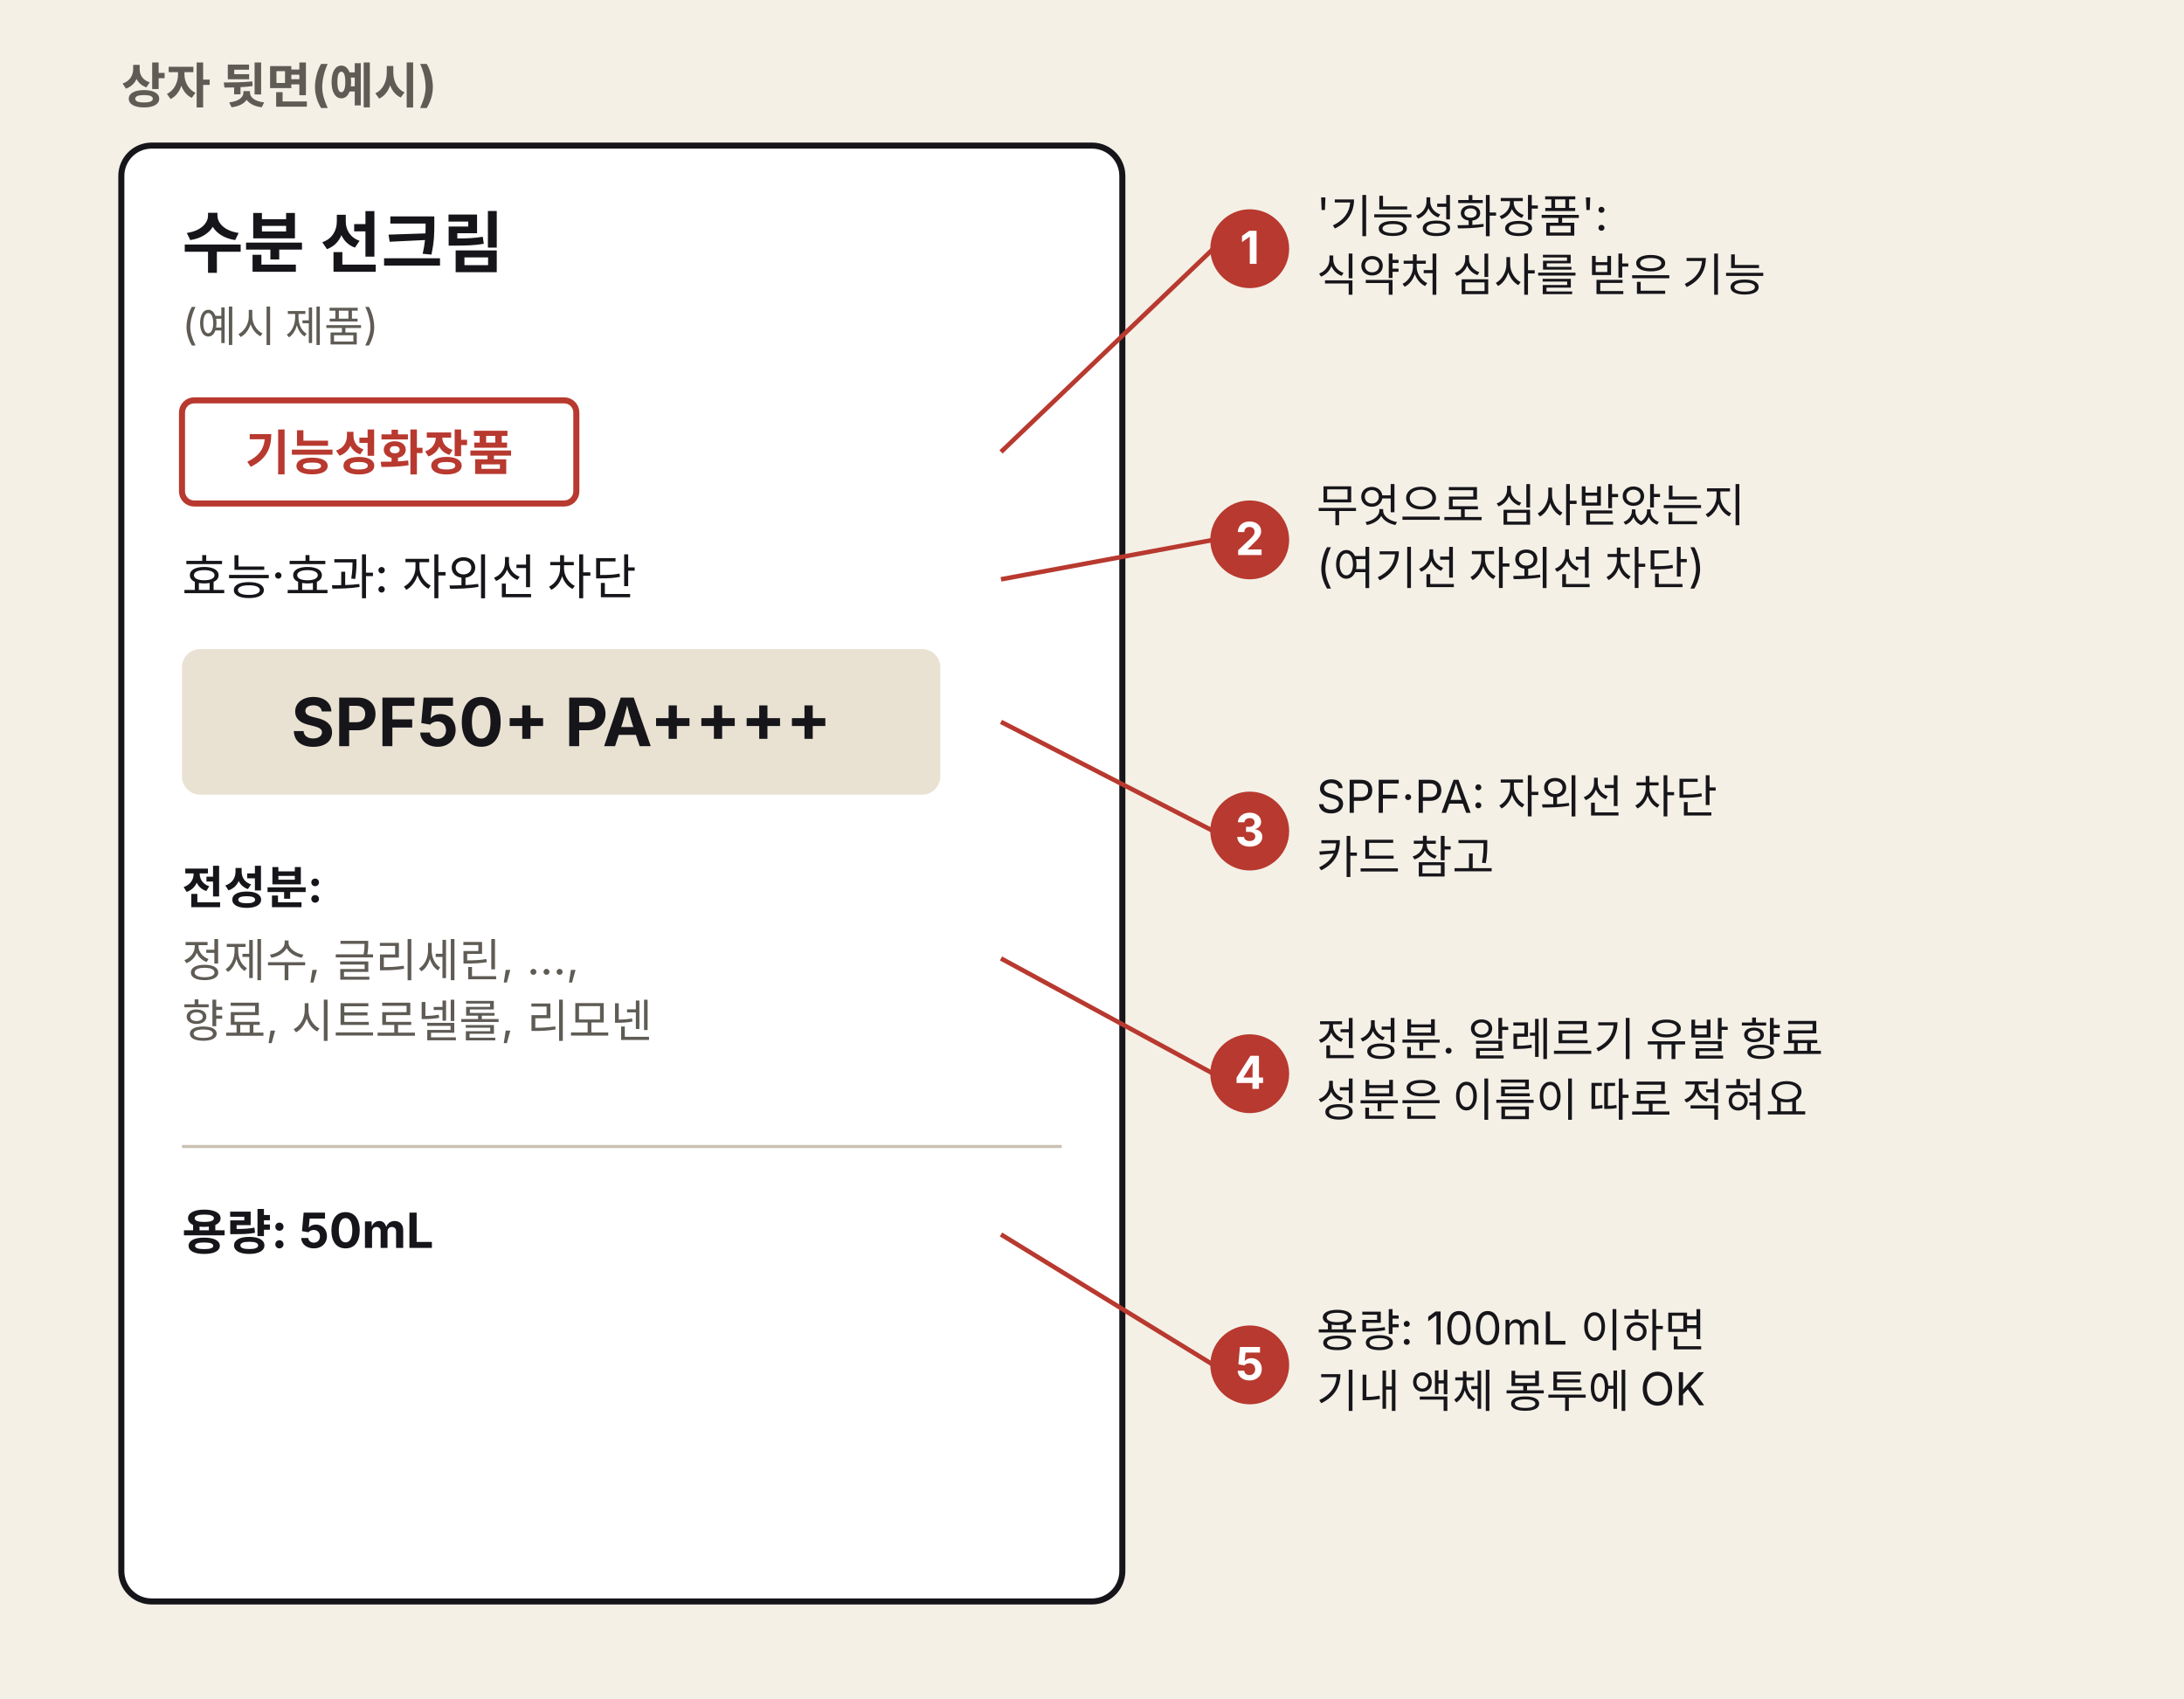
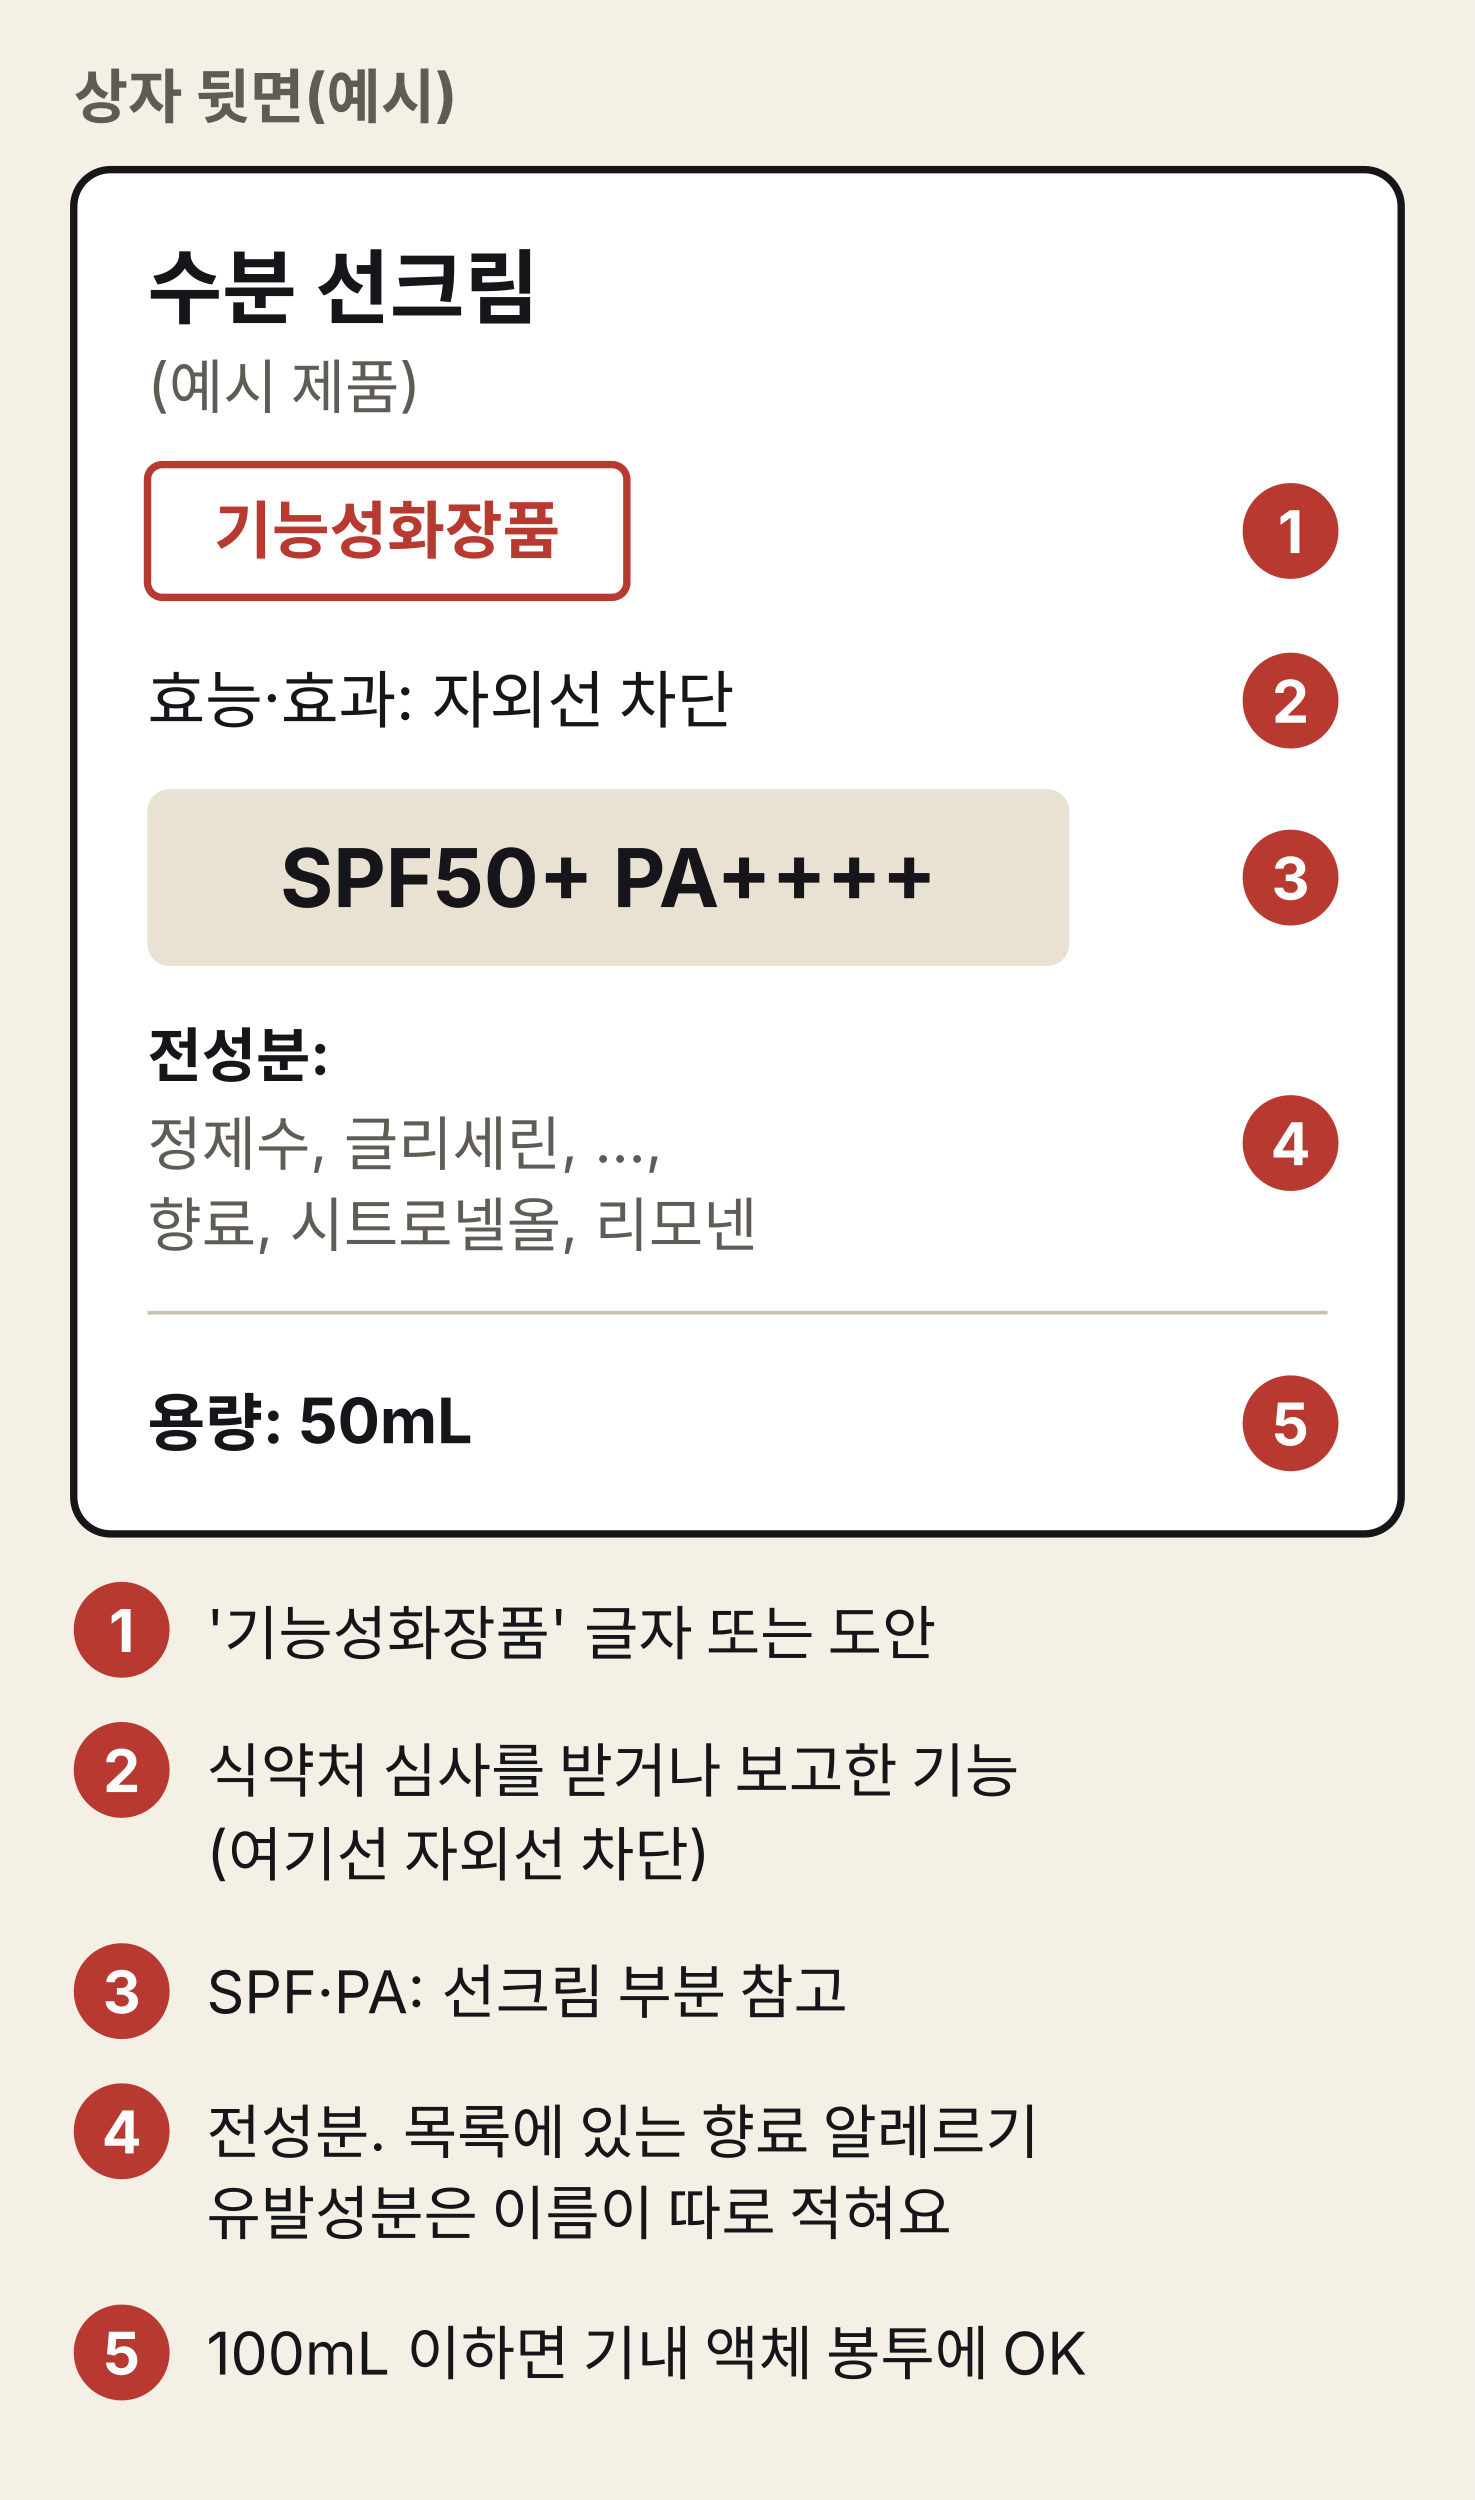
- <svg xmlns="http://www.w3.org/2000/svg" viewBox="0 0 720 560" role="img" aria-label="한국 화장품 라벨 읽는 법(예시, 실제 브랜드 아님)" font-family="system-ui, -apple-system, &quot;Noto Sans KR&quot;, &quot;Noto Sans JP&quot;, &quot;Noto Sans TC&quot;, sans-serif">
-   <rect width="720" height="560" fill="#f4f0e6" />
-   <text x="40" y="34" font-size="16" fill="#5f5b55" font-weight="bold" text-anchor="start">상자 뒷면(예시)</text>
-   <rect x="40" y="48" width="330" height="480" rx="10" fill="#ffffff" stroke="#16151a" stroke-width="2" />
-   <text x="60" y="88" font-size="22" fill="#16151a" font-weight="bold" text-anchor="start">수분 선크림</text>
-   <text x="60" y="112" font-size="14" fill="#5f5b55" font-weight="normal" text-anchor="start">(예시 제품)</text>
-   <rect x="60" y="132" width="130" height="34" rx="4" fill="#ffffff" stroke="#b8392f" stroke-width="2" />
-   <text x="125" y="155" font-size="16" fill="#b8392f" font-weight="bold" text-anchor="middle">기능성화장품</text>
-   <text x="60" y="196" font-size="16" fill="#16151a" font-weight="normal" text-anchor="start">효능·효과: 자외선 차단</text>
-   <rect x="60" y="214" width="250" height="48" rx="6" fill="#e9e2d3" />
-   <text x="185" y="246" font-size="22" fill="#16151a" font-weight="bold" text-anchor="middle">SPF50+  PA++++</text>
-   <text x="60" y="298" font-size="15" fill="#16151a" font-weight="bold" text-anchor="start">전성분:</text>
-   <text x="60" y="322" font-size="15" fill="#5f5b55" font-weight="normal" text-anchor="start">
-     <tspan x="60" dy="0">정제수, 글리세린, …,</tspan>
-     <tspan x="60" dy="20">향료, 시트로넬롤, 리모넨</tspan>
+ <svg xmlns="http://www.w3.org/2000/svg" viewBox="0 0 400 678" role="img" aria-label="한국 화장품 라벨 읽는 법(예시, 실제 브랜드 아님)" font-family="system-ui, -apple-system, &quot;Noto Sans KR&quot;, &quot;Noto Sans JP&quot;, &quot;Noto Sans TC&quot;, sans-serif">
+   <rect width="400" height="678" fill="#f4f0e6" />
+   <text x="20" y="32" font-size="16" fill="#5f5b55" font-weight="bold" text-anchor="start">상자 뒷면(예시)</text>
+   <rect x="20" y="46" width="360" height="370" rx="10" fill="#ffffff" stroke="#16151a" stroke-width="2" />
+   <text x="40" y="86" font-size="22" fill="#16151a" font-weight="bold" text-anchor="start">수분 선크림</text>
+   <text x="40" y="110" font-size="16" fill="#5f5b55" font-weight="normal" text-anchor="start">(예시 제품)</text>
+   <rect x="40" y="126" width="130" height="36" rx="4" fill="#ffffff" stroke="#b8392f" stroke-width="2" />
+   <text x="105" y="150" font-size="17" fill="#b8392f" font-weight="bold" text-anchor="middle">기능성화장품</text>
+   <circle cx="350" cy="144" r="13" fill="#b8392f" />
+   <text x="350" y="150" font-size="16" fill="#ffffff" font-weight="bold" text-anchor="middle">1</text>
+   <text x="40" y="196" font-size="17" fill="#16151a" font-weight="normal" text-anchor="start">효능·효과: 자외선 차단</text>
+   <circle cx="350" cy="190" r="13" fill="#b8392f" />
+   <text x="350" y="196" font-size="16" fill="#ffffff" font-weight="bold" text-anchor="middle">2</text>
+   <rect x="40" y="214" width="250" height="48" rx="6" fill="#e9e2d3" />
+   <text x="165" y="246" font-size="22" fill="#16151a" font-weight="bold" text-anchor="middle">SPF50+  PA++++</text>
+   <circle cx="350" cy="238" r="13" fill="#b8392f" />
+   <text x="350" y="244" font-size="16" fill="#ffffff" font-weight="bold" text-anchor="middle">3</text>
+   <text x="40" y="292" font-size="16" fill="#16151a" font-weight="bold" text-anchor="start">전성분:</text>
+   <text x="40" y="316" font-size="16" fill="#5f5b55" font-weight="normal" text-anchor="start">
+     <tspan x="40" dy="0">정제수, 글리세린, …,</tspan>
+     <tspan x="40" dy="22">향료, 시트로넬올, 리모넨</tspan>
  </text>
-   <line x1="60" y1="378" x2="350" y2="378" stroke="#c9c1b2" />
-   <text x="60" y="412" font-size="16" fill="#16151a" font-weight="bold" text-anchor="start">용량: 50mL</text>
-   <line x1="330" y1="149" x2="400" y2="82" stroke="#b8392f" stroke-width="1.5" />
-   <circle cx="412" cy="82" r="13" fill="#b8392f" />
-   <text x="412" y="87" font-size="15" fill="#ffffff" font-weight="bold" text-anchor="middle">1</text>
-   <text x="434" y="76" font-size="15" fill="#16151a" font-weight="normal" text-anchor="start">
-     <tspan x="434" dy="0">'기능성화장품':</tspan>
-     <tspan x="434" dy="20">식약처 심사를 받은 기능</tspan>
+   <circle cx="350" cy="310" r="13" fill="#b8392f" />
+   <text x="350" y="316" font-size="16" fill="#ffffff" font-weight="bold" text-anchor="middle">4</text>
+   <line x1="40" y1="356" x2="360" y2="356" stroke="#c9c1b2" />
+   <text x="40" y="392" font-size="17" fill="#16151a" font-weight="bold" text-anchor="start">용량: 50mL</text>
+   <circle cx="350" cy="386" r="13" fill="#b8392f" />
+   <text x="350" y="392" font-size="16" fill="#ffffff" font-weight="bold" text-anchor="middle">5</text>
+   <circle cx="33" cy="442" r="13" fill="#b8392f" />
+   <text x="33" y="448" font-size="16" fill="#ffffff" font-weight="bold" text-anchor="middle">1</text>
+   <text x="56" y="448" font-size="16" fill="#16151a" font-weight="normal" text-anchor="start">'기능성화장품' 글자 또는 도안</text>
+   <circle cx="33" cy="480" r="13" fill="#b8392f" />
+   <text x="33" y="486" font-size="16" fill="#ffffff" font-weight="bold" text-anchor="middle">2</text>
+   <text x="56" y="486" font-size="16" fill="#16151a" font-weight="normal" text-anchor="start">
+     <tspan x="56" dy="0">식약처 심사를 받거나 보고한 기능</tspan>
+     <tspan x="56" dy="22">(여기선 자외선 차단)</tspan>
  </text>
-   <line x1="330" y1="191" x2="400" y2="178" stroke="#b8392f" stroke-width="1.5" />
-   <circle cx="412" cy="178" r="13" fill="#b8392f" />
-   <text x="412" y="183" font-size="15" fill="#ffffff" font-weight="bold" text-anchor="middle">2</text>
-   <text x="434" y="172" font-size="15" fill="#16151a" font-weight="normal" text-anchor="start">
-     <tspan x="434" dy="0">무엇으로 심사받았는지</tspan>
-     <tspan x="434" dy="20">(여기선 자외선 차단)</tspan>
+   <circle cx="33" cy="540" r="13" fill="#b8392f" />
+   <text x="33" y="546" font-size="16" fill="#ffffff" font-weight="bold" text-anchor="middle">3</text>
+   <text x="56" y="546" font-size="16" fill="#16151a" font-weight="normal" text-anchor="start">SPF·PA: 선크림 부분 참고</text>
+   <circle cx="33" cy="578" r="13" fill="#b8392f" />
+   <text x="33" y="584" font-size="16" fill="#ffffff" font-weight="bold" text-anchor="middle">4</text>
+   <text x="56" y="584" font-size="16" fill="#16151a" font-weight="normal" text-anchor="start">
+     <tspan x="56" dy="0">전성분. 목록에 있는 향료 알레르기</tspan>
+     <tspan x="56" dy="22">유발성분은 이름이 따로 적혀요</tspan>
  </text>
-   <line x1="330" y1="238" x2="400" y2="274" stroke="#b8392f" stroke-width="1.5" />
-   <circle cx="412" cy="274" r="13" fill="#b8392f" />
-   <text x="412" y="279" font-size="15" fill="#ffffff" font-weight="bold" text-anchor="middle">3</text>
-   <text x="434" y="268" font-size="15" fill="#16151a" font-weight="normal" text-anchor="start">
-     <tspan x="434" dy="0">SPF·PA: 자외선 차단</tspan>
-     <tspan x="434" dy="20">카드 참고</tspan>
-   </text>
-   <line x1="330" y1="316" x2="400" y2="354" stroke="#b8392f" stroke-width="1.5" />
-   <circle cx="412" cy="354" r="13" fill="#b8392f" />
-   <text x="412" y="359" font-size="15" fill="#ffffff" font-weight="bold" text-anchor="middle">4</text>
-   <text x="434" y="348" font-size="15" fill="#16151a" font-weight="normal" text-anchor="start">
-     <tspan x="434" dy="0">전성분. 알레르기 유발 향료</tspan>
-     <tspan x="434" dy="20">성분은 이름이 따로 적혀요</tspan>
-   </text>
-   <line x1="330" y1="407" x2="400" y2="450" stroke="#b8392f" stroke-width="1.5" />
-   <circle cx="412" cy="450" r="13" fill="#b8392f" />
-   <text x="412" y="455" font-size="15" fill="#ffffff" font-weight="bold" text-anchor="middle">5</text>
-   <text x="434" y="444" font-size="15" fill="#16151a" font-weight="normal" text-anchor="start">
-     <tspan x="434" dy="0">용량: 100mL 이하면</tspan>
-     <tspan x="434" dy="20">기내 액체 봉투에 OK</tspan>
-   </text>
+   <circle cx="33" cy="638" r="13" fill="#b8392f" />
+   <text x="33" y="644" font-size="16" fill="#ffffff" font-weight="bold" text-anchor="middle">5</text>
+   <text x="56" y="644" font-size="16" fill="#16151a" font-weight="normal" text-anchor="start">100mL 이하면 기내 액체 봉투에 OK</text>
</svg>
